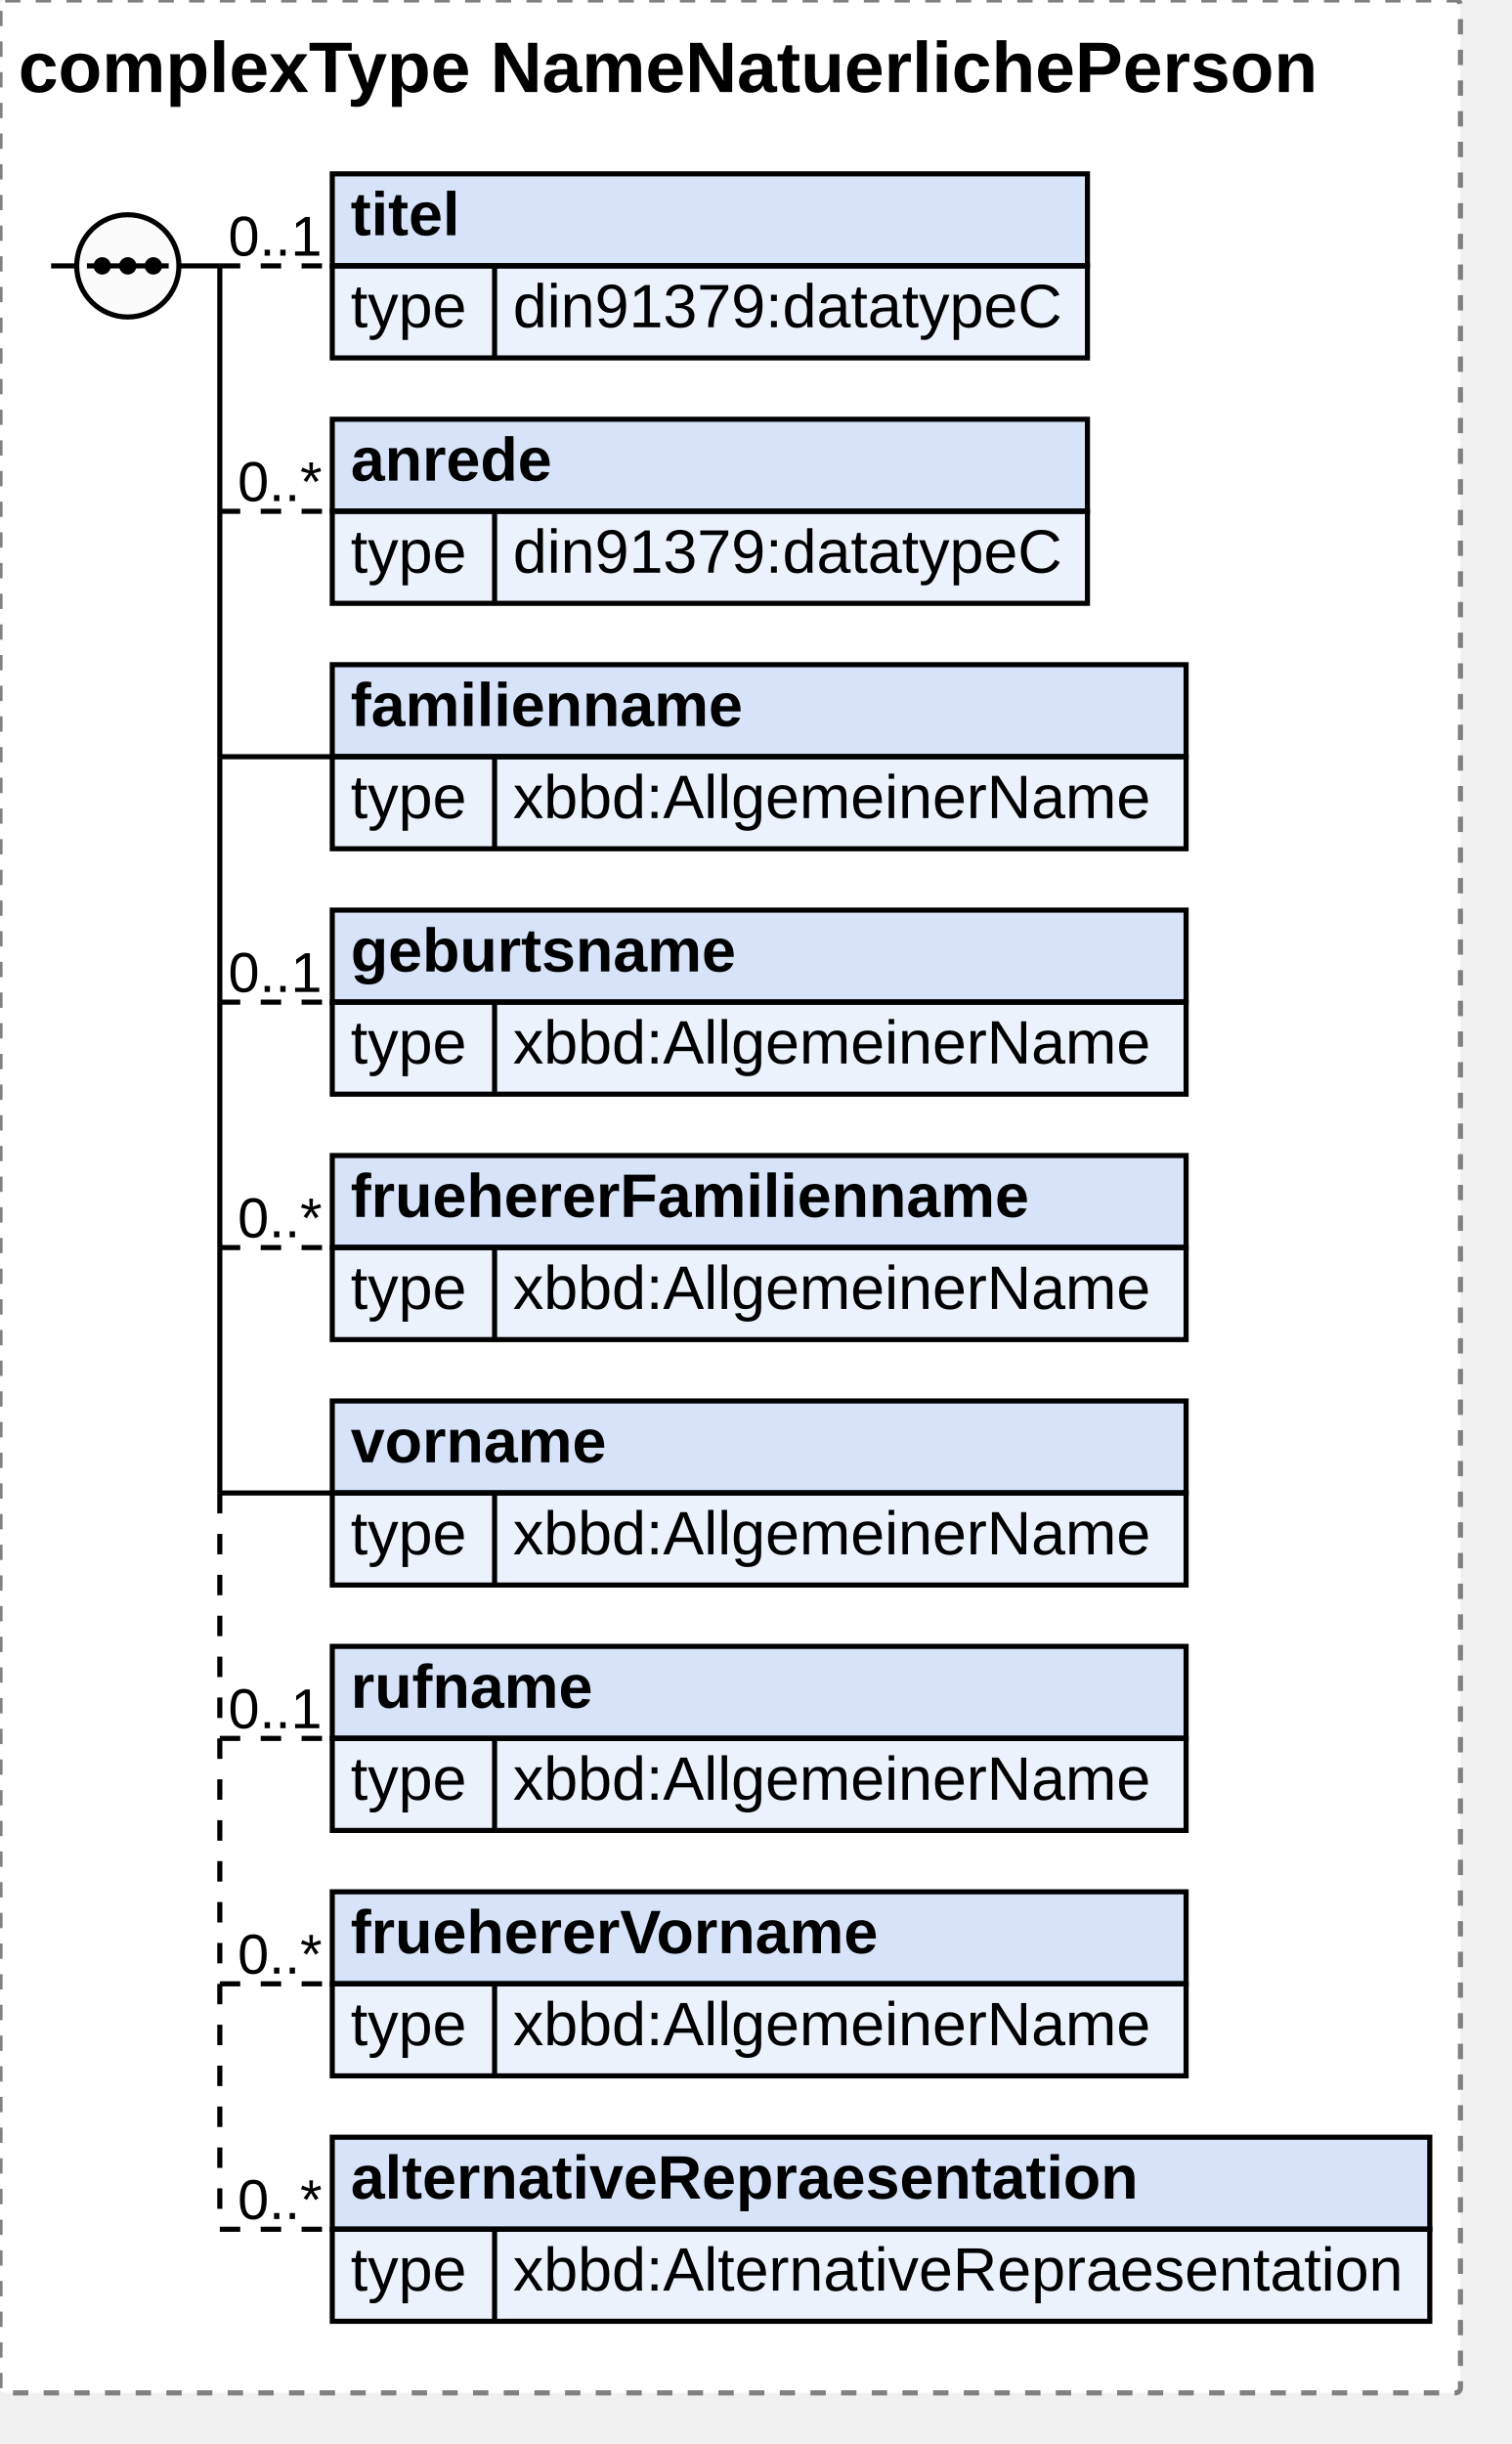
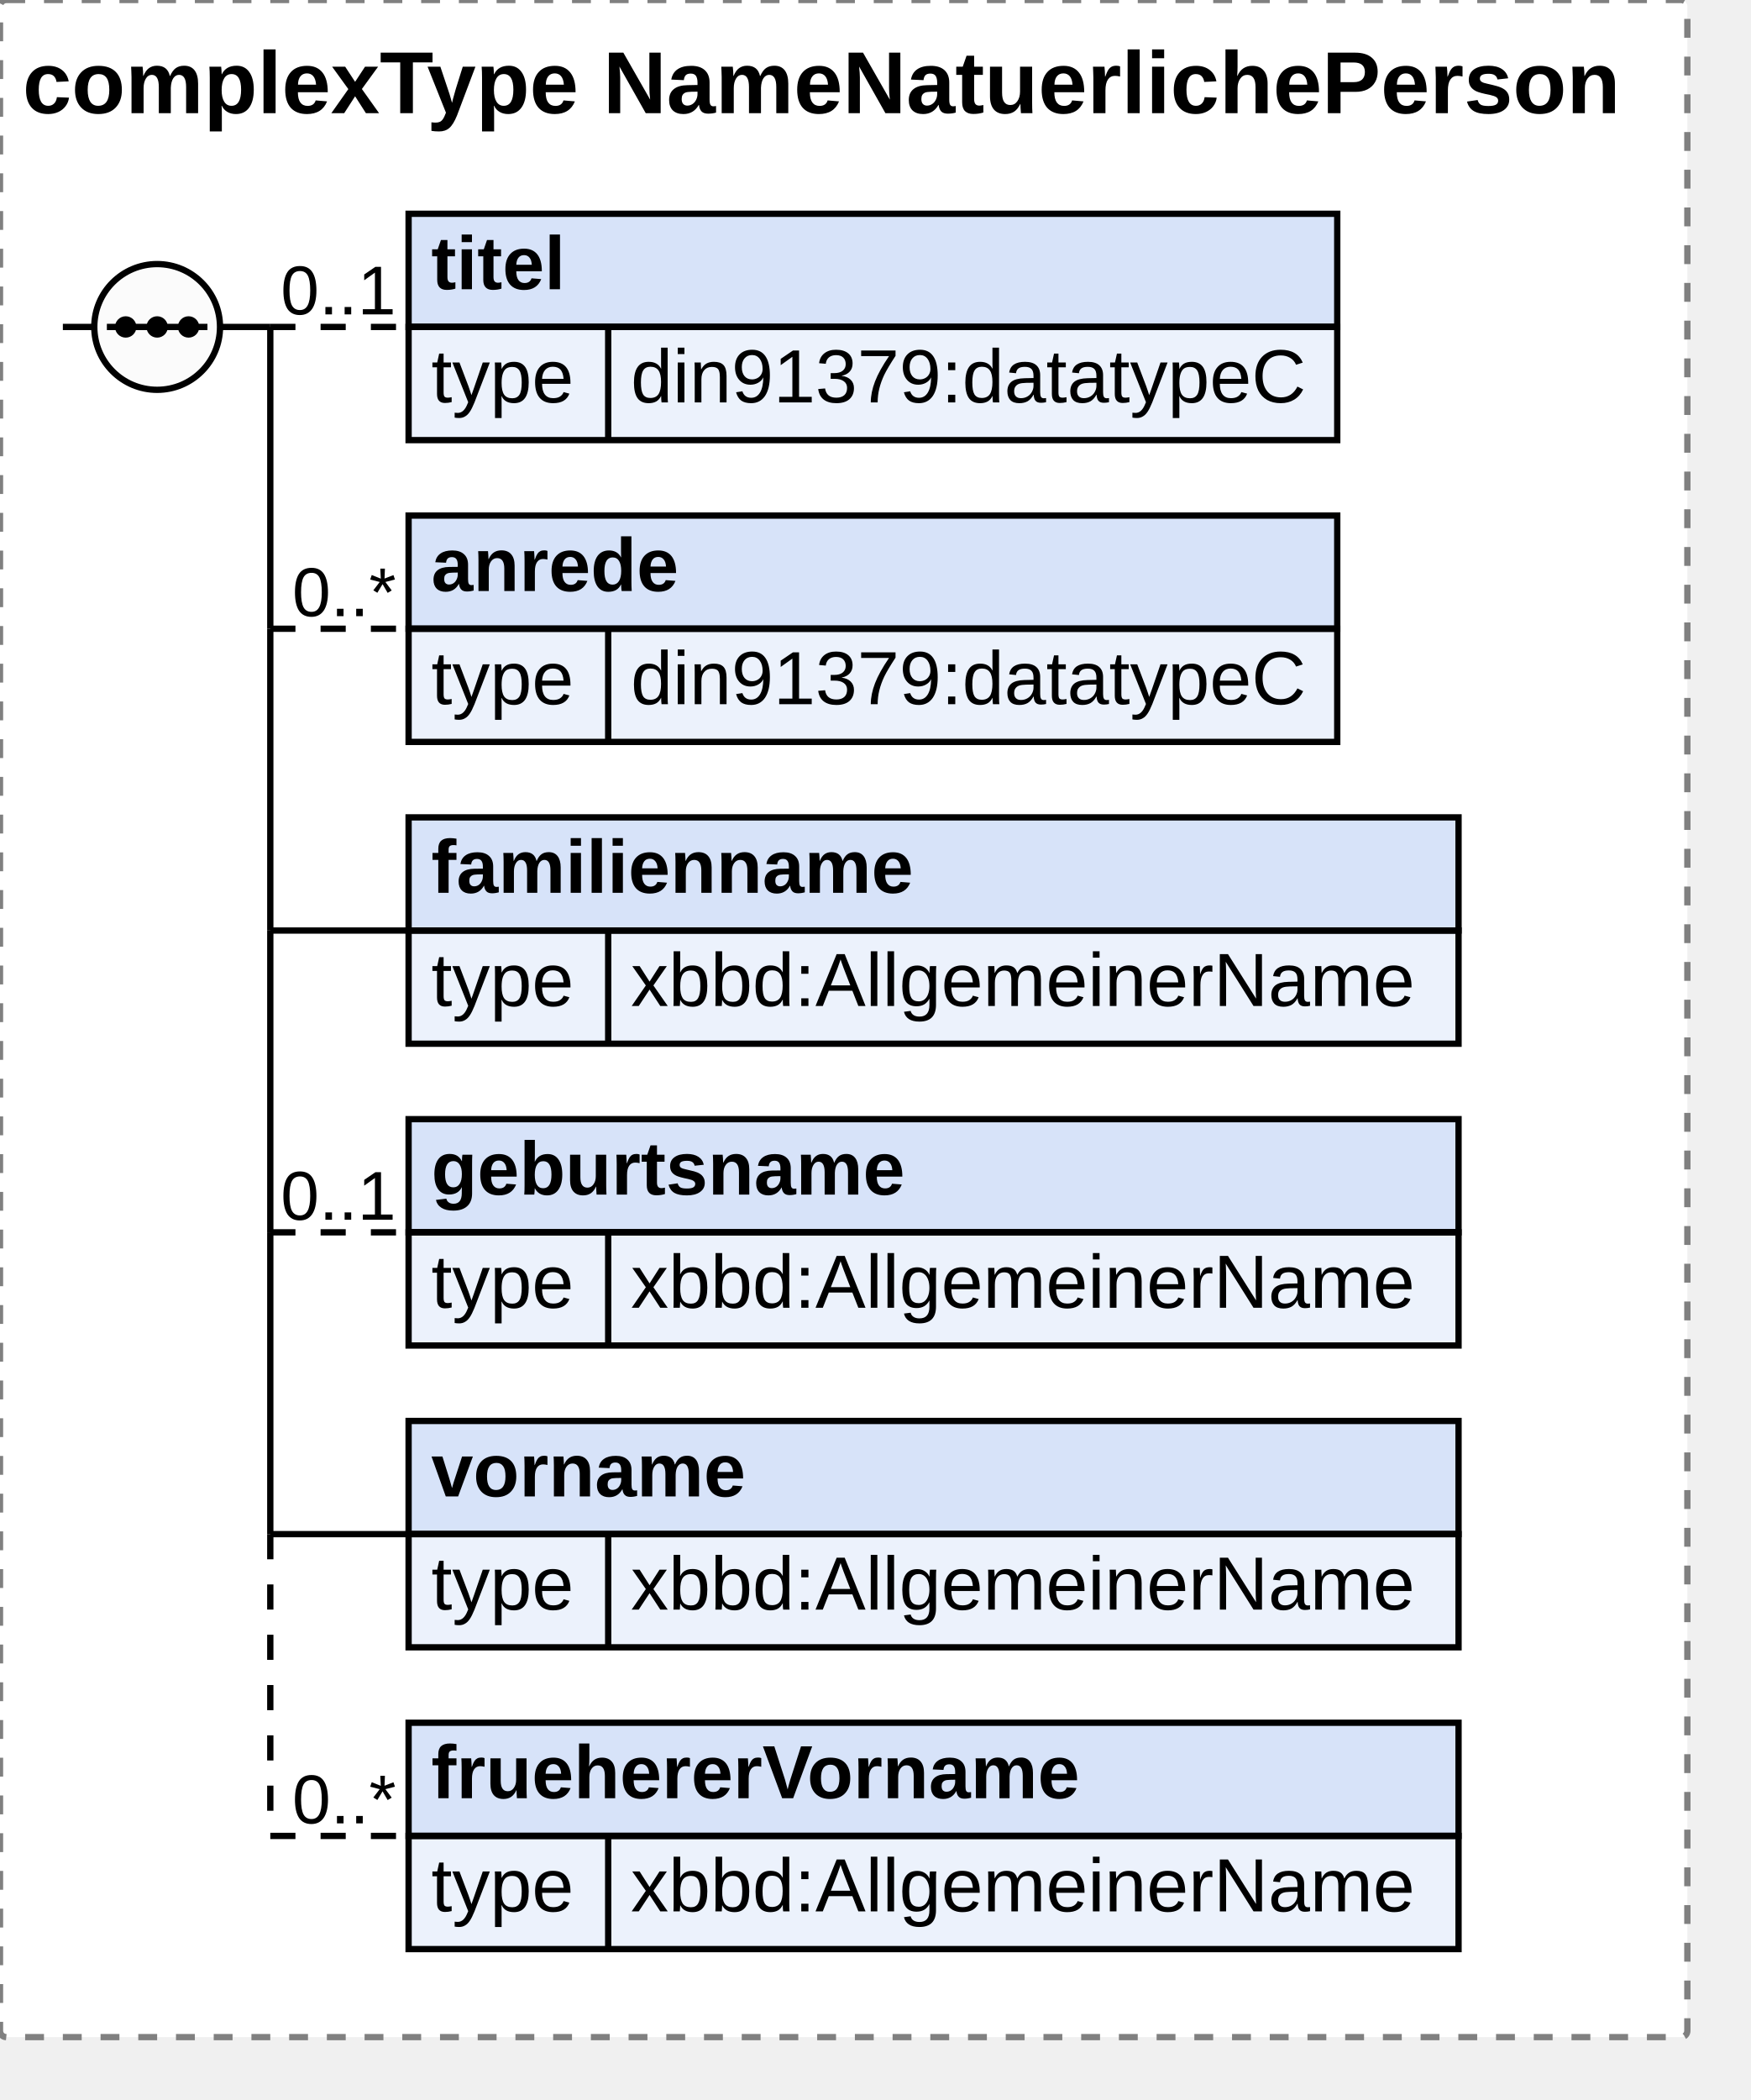
- <svg xmlns="http://www.w3.org/2000/svg" width="295.703" height="478">
+ <svg xmlns="http://www.w3.org/2000/svg" width="278.431" height="334">
  <defs>
    <style type="text/css">
                        text {
                            font-family: 'Arial';
                            fill: black;
                        }
                        text.at {
                            font-family: 'Arial';
                            fill: rgb(242, 152, 0);
                        }
                        line {
                            stroke: black;
                        }
                        line.type-structure {
                            stroke: black;
                        }
                        line.type-structure-optional {
                            stroke: black;
                            stroke-dasharray: 4, 4;
                        }
                        rect.attribute-upper {
                            stroke: black;
                            fill: rgb(255, 239, 211);
                        }
                        rect.element-upper {
                            stroke: black;
                            fill: rgb(215, 227, 249);
                        }
                        rect.element-lower {
                            stroke: black;
                            fill: rgb(236, 242, 252);
                        }
                        a text {
                            fill: black;
                        } 
                    </style>
  </defs>
-   <rect width="285.703" height="468" stroke-dasharray="3,3" rx="1" ry="1" style="stroke: grey;fill: white;" />
+   <rect width="268.431" height="324" stroke-dasharray="3,3" rx="1" ry="1" style="stroke: grey;fill: white;" />
  <text font-size="14" x="3.6" y="18" font-weight="bold">complexType NameNatuerlichePerson</text>
  <g transform="translate(10,34)">
    <g transform="translate(55,0)">
      <rect width="147.734" height="18" class="element-upper" />
      <rect width="147.734" height="18" y="18" class="element-lower" />
      <text font-size="12" x="3.6" y="12" font-weight="bold">titel</text>
      <line x1="0" y1="18" x2="147.734" y2="18" />
      <text font-size="12" fill="grey" x="3.6" y="30">type</text>
      <line x1="31.753" y1="18" x2="31.753" y2="36" />
      <text font-size="12" x="35.353" y="30">din91379:datatypeC</text>
      <g transform="translate(147.7344,0)" />
    </g>
    <line x1="33" y1="18" x2="55" y2="18" class="type-structure-optional" />
    <text font-size="11" fill="black" x="53" y="16" text-anchor="end">0..1</text>
    <line x1="33" y1="18" x2="33" y2="18" class="type-structure-required" />
    <g transform="translate(55,48)">
      <rect width="147.734" height="18" class="element-upper" />
      <rect width="147.734" height="18" y="18" class="element-lower" />
      <text font-size="12" x="3.6" y="12" font-weight="bold">anrede</text>
      <line x1="0" y1="18" x2="147.734" y2="18" />
      <text font-size="12" fill="grey" x="3.6" y="30">type</text>
      <line x1="31.753" y1="18" x2="31.753" y2="36" />
      <text font-size="12" x="35.353" y="30">din91379:datatypeC</text>
      <g transform="translate(147.7344,0)" />
    </g>
    <line x1="33" y1="66" x2="55" y2="66" class="type-structure-optional" />
    <text font-size="11" fill="black" x="53" y="64" text-anchor="end">0..*</text>
    <line x1="33" y1="18" x2="33" y2="66" class="type-structure-required" />
    <g transform="translate(55,96)">
      <rect width="167.031" height="18" class="element-upper" />
      <rect width="167.031" height="18" y="18" class="element-lower" />
      <text font-size="12" x="3.6" y="12" font-weight="bold">familienname</text>
      <line x1="0" y1="18" x2="167.031" y2="18" />
      <text font-size="12" fill="grey" x="3.6" y="30">type</text>
      <line x1="31.753" y1="18" x2="31.753" y2="36" />
      <text font-size="12" x="35.353" y="30">xbbd:AllgemeinerName</text>
      <g transform="translate(167.0312,0)" />
    </g>
    <line x1="33" y1="114" x2="55" y2="114" class="type-structure-required" />
    <text font-size="11" fill="black" x="53" y="112" text-anchor="end" />
    <line x1="33" y1="66" x2="33" y2="114" class="type-structure-required" />
    <g transform="translate(55,144)">
      <rect width="167.031" height="18" class="element-upper" />
      <rect width="167.031" height="18" y="18" class="element-lower" />
      <text font-size="12" x="3.6" y="12" font-weight="bold">geburtsname</text>
      <line x1="0" y1="18" x2="167.031" y2="18" />
      <text font-size="12" fill="grey" x="3.6" y="30">type</text>
      <line x1="31.753" y1="18" x2="31.753" y2="36" />
      <text font-size="12" x="35.353" y="30">xbbd:AllgemeinerName</text>
      <g transform="translate(167.0312,0)" />
    </g>
    <line x1="33" y1="162" x2="55" y2="162" class="type-structure-optional" />
    <text font-size="11" fill="black" x="53" y="160" text-anchor="end">0..1</text>
    <line x1="33" y1="114" x2="33" y2="162" class="type-structure-required" />
    <g transform="translate(55,192)">
      <rect width="167.031" height="18" class="element-upper" />
      <rect width="167.031" height="18" y="18" class="element-lower" />
-       <text font-size="12" x="3.6" y="12" font-weight="bold">fruehererFamilienname</text>
-       <line x1="0" y1="18" x2="167.031" y2="18" />
-       <text font-size="12" fill="grey" x="3.6" y="30">type</text>
-       <line x1="31.753" y1="18" x2="31.753" y2="36" />
-       <text font-size="12" x="35.353" y="30">xbbd:AllgemeinerName</text>
-       <g transform="translate(167.0312,0)" />
-     </g>
-     <line x1="33" y1="210" x2="55" y2="210" class="type-structure-optional" />
-     <text font-size="11" fill="black" x="53" y="208" text-anchor="end">0..*</text>
-     <line x1="33" y1="162" x2="33" y2="210" class="type-structure-required" />
-     <g transform="translate(55,240)">
-       <rect width="167.031" height="18" class="element-upper" />
-       <rect width="167.031" height="18" y="18" class="element-lower" />
      <text font-size="12" x="3.6" y="12" font-weight="bold">vorname</text>
      <line x1="0" y1="18" x2="167.031" y2="18" />
      <text font-size="12" fill="grey" x="3.6" y="30">type</text>
      <line x1="31.753" y1="18" x2="31.753" y2="36" />
      <text font-size="12" x="35.353" y="30">xbbd:AllgemeinerName</text>
      <g transform="translate(167.0312,0)" />
    </g>
-     <line x1="33" y1="258" x2="55" y2="258" class="type-structure-required" />
-     <text font-size="11" fill="black" x="53" y="256" text-anchor="end" />
-     <line x1="33" y1="210" x2="33" y2="258" class="type-structure-required" />
-     <g transform="translate(55,288)">
-       <rect width="167.031" height="18" class="element-upper" />
-       <rect width="167.031" height="18" y="18" class="element-lower" />
-       <text font-size="12" x="3.6" y="12" font-weight="bold">rufname</text>
-       <line x1="0" y1="18" x2="167.031" y2="18" />
-       <text font-size="12" fill="grey" x="3.6" y="30">type</text>
-       <line x1="31.753" y1="18" x2="31.753" y2="36" />
-       <text font-size="12" x="35.353" y="30">xbbd:AllgemeinerName</text>
-       <g transform="translate(167.0312,0)" />
-     </g>
-     <line x1="33" y1="306" x2="55" y2="306" class="type-structure-optional" />
-     <text font-size="11" fill="black" x="53" y="304" text-anchor="end">0..1</text>
-     <line x1="33" y1="258" x2="33" y2="306" class="type-structure-optional" />
-     <g transform="translate(55,336)">
+     <line x1="33" y1="210" x2="55" y2="210" class="type-structure-required" />
+     <text font-size="11" fill="black" x="53" y="208" text-anchor="end" />
+     <line x1="33" y1="162" x2="33" y2="210" class="type-structure-required" />
+     <g transform="translate(55,240)">
      <rect width="167.031" height="18" class="element-upper" />
      <rect width="167.031" height="18" y="18" class="element-lower" />
      <text font-size="12" x="3.6" y="12" font-weight="bold">fruehererVorname</text>
      <line x1="0" y1="18" x2="167.031" y2="18" />
      <text font-size="12" fill="grey" x="3.6" y="30">type</text>
      <line x1="31.753" y1="18" x2="31.753" y2="36" />
      <text font-size="12" x="35.353" y="30">xbbd:AllgemeinerName</text>
      <g transform="translate(167.0312,0)" />
    </g>
-     <line x1="33" y1="354" x2="55" y2="354" class="type-structure-optional" />
-     <text font-size="11" fill="black" x="53" y="352" text-anchor="end">0..*</text>
-     <line x1="33" y1="306" x2="33" y2="354" class="type-structure-optional" />
-     <g transform="translate(55,384)">
-       <rect width="214.703" height="18" class="element-upper" />
-       <rect width="214.703" height="18" y="18" class="element-lower" />
-       <text font-size="12" x="3.6" y="12" font-weight="bold">alternativeRepraesentation</text>
-       <line x1="0" y1="18" x2="214.703" y2="18" />
-       <text font-size="12" fill="grey" x="3.6" y="30">type</text>
-       <line x1="31.753" y1="18" x2="31.753" y2="36" />
-       <text font-size="12" x="35.353" y="30">xbbd:AlternativeRepraesentation</text>
-       <g transform="translate(214.7031,0)" />
-     </g>
-     <line x1="33" y1="402" x2="55" y2="402" class="type-structure-optional" />
-     <text font-size="11" fill="black" x="53" y="400" text-anchor="end">0..*</text>
-     <line x1="33" y1="354" x2="33" y2="402" class="type-structure-optional" />
+     <line x1="33" y1="258" x2="55" y2="258" class="type-structure-optional" />
+     <text font-size="11" fill="black" x="53" y="256" text-anchor="end">0..*</text>
+     <line x1="33" y1="210" x2="33" y2="258" class="type-structure-optional" />
    <circle cx="15" cy="18" r="10" stroke="black" fill="rgb(251, 251, 251)" />
    <line x1="0" y1="18" x2="5" y2="18" class="type-structure-required" />
    <line x1="25" y1="18" x2="33" y2="18" class="type-structure-required" />
    <circle cx="10" cy="18" r="1.2" stroke="black" fill="black" />
    <circle cx="15" cy="18" r="1.2" stroke="black" fill="black" />
    <circle cx="20" cy="18" r="1.2" stroke="black" fill="black" />
    <line x1="7" y1="18" x2="23" y2="18" />
  </g>
</svg>
